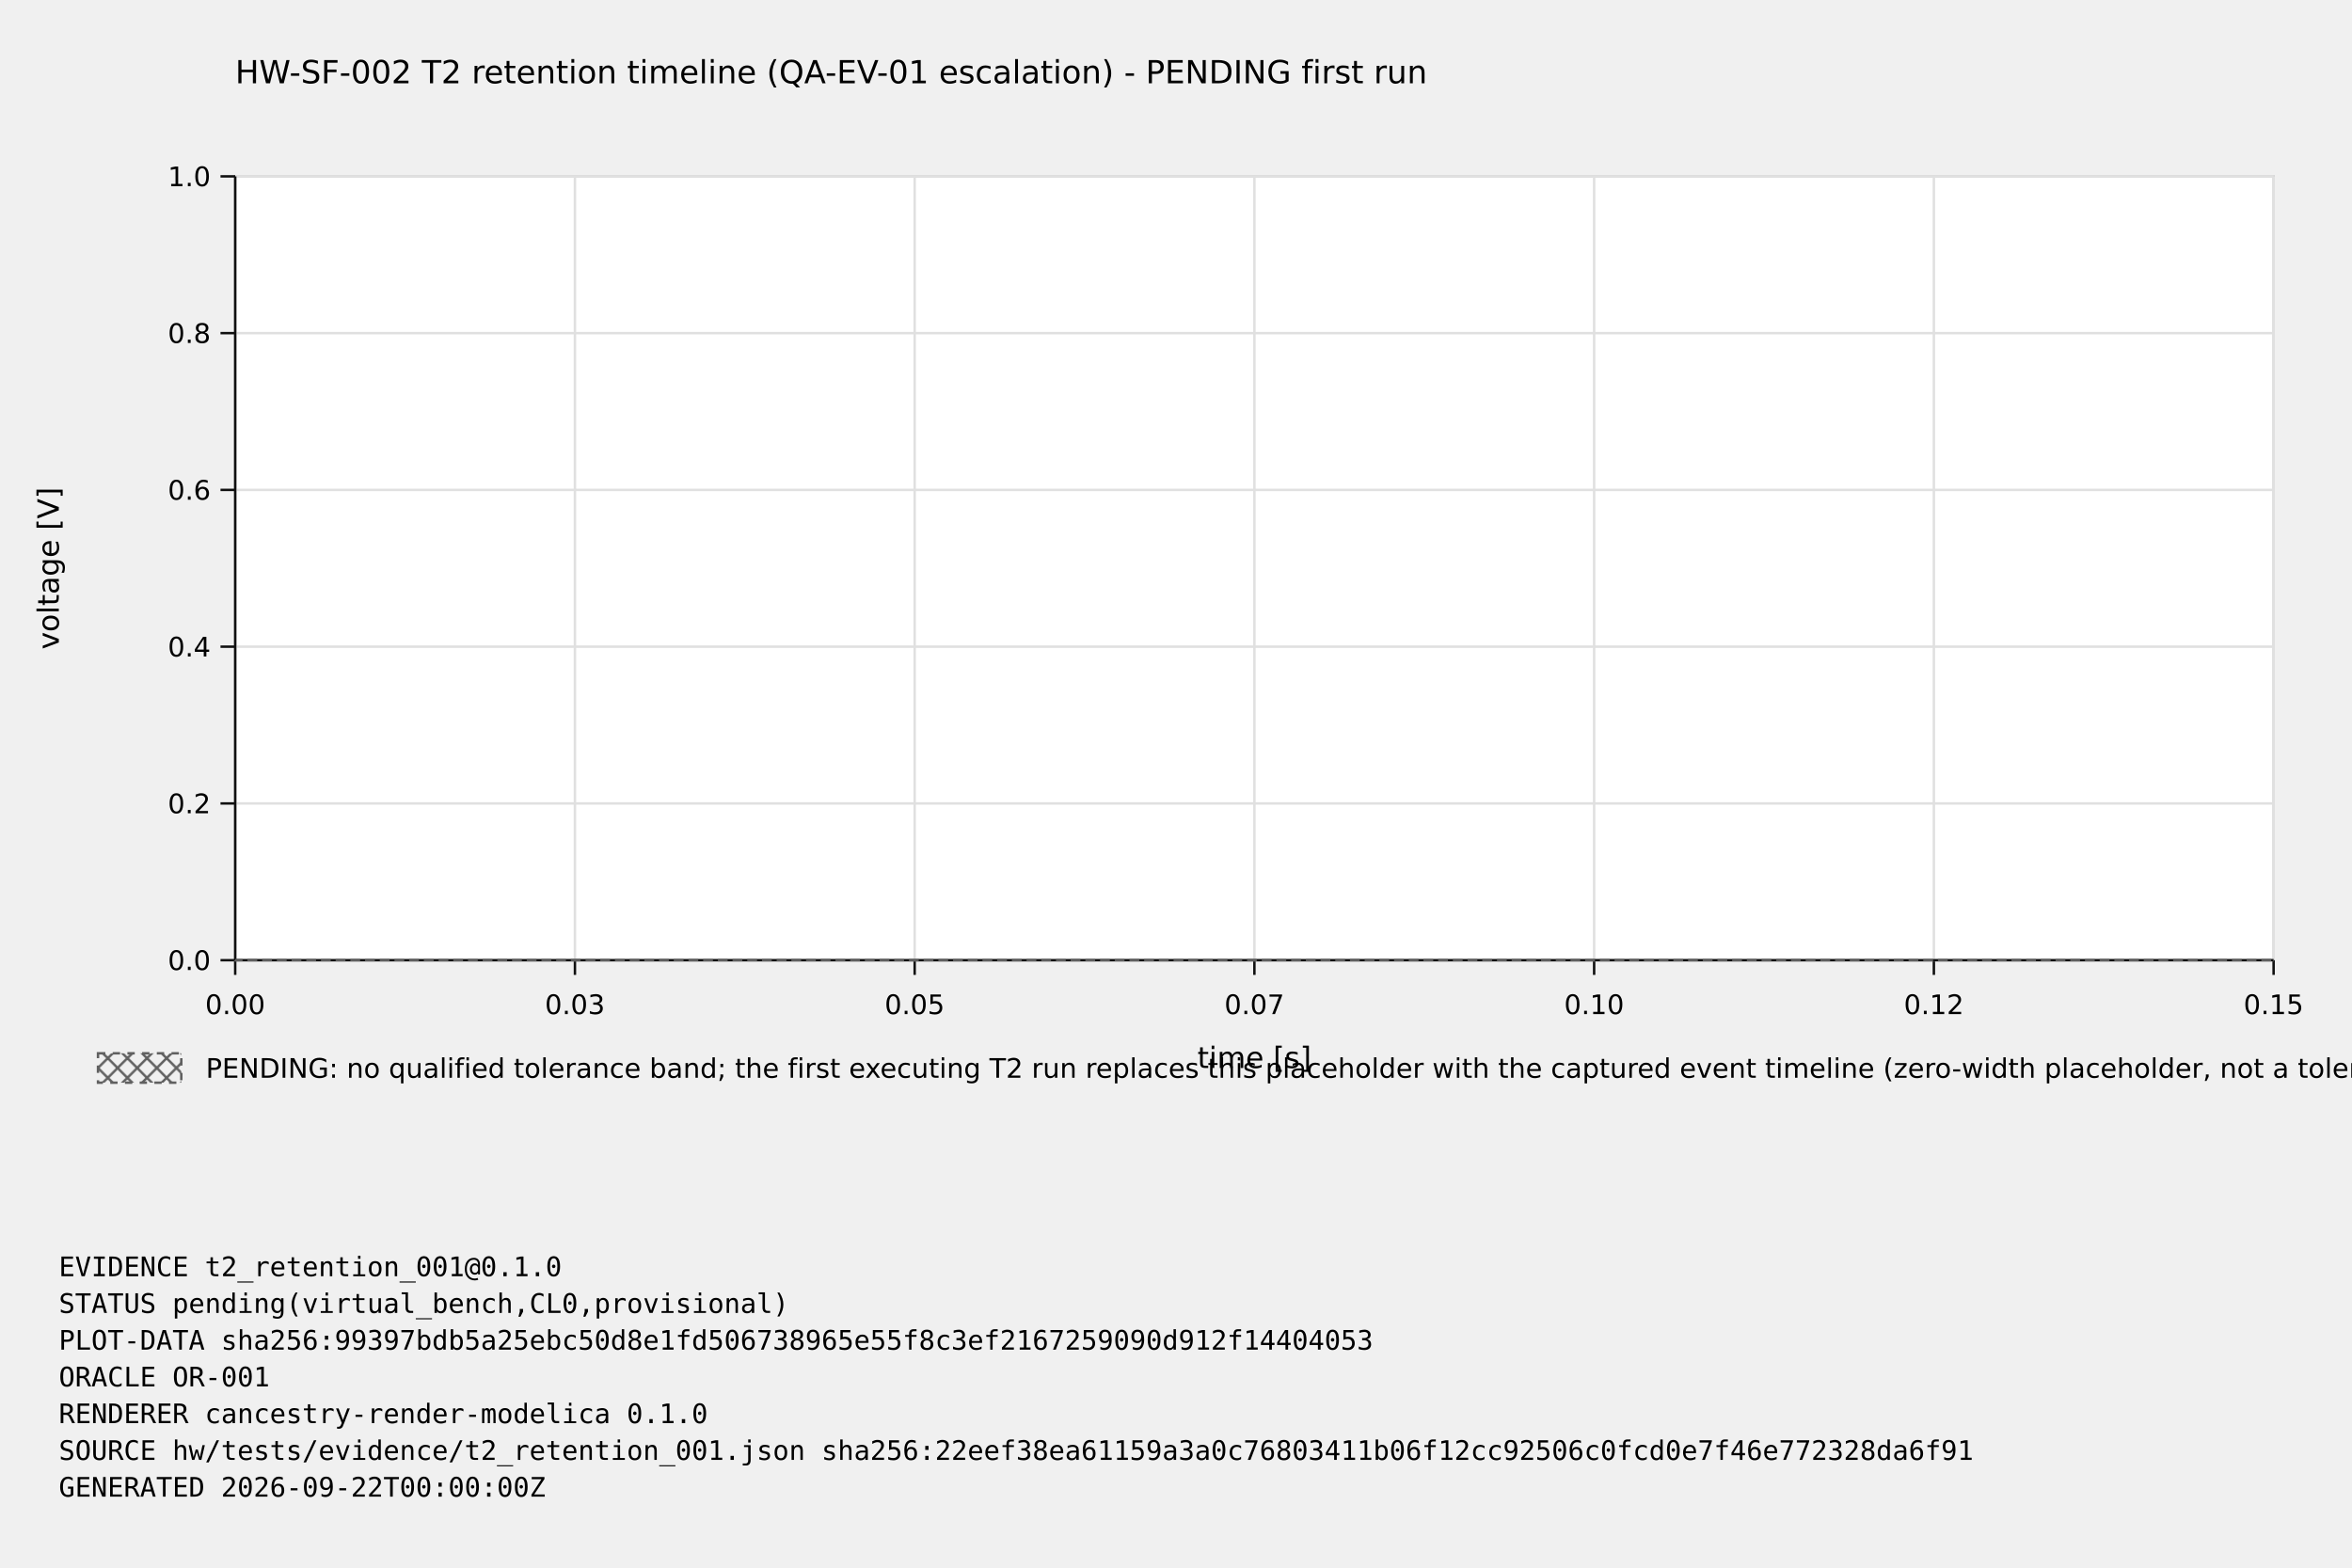
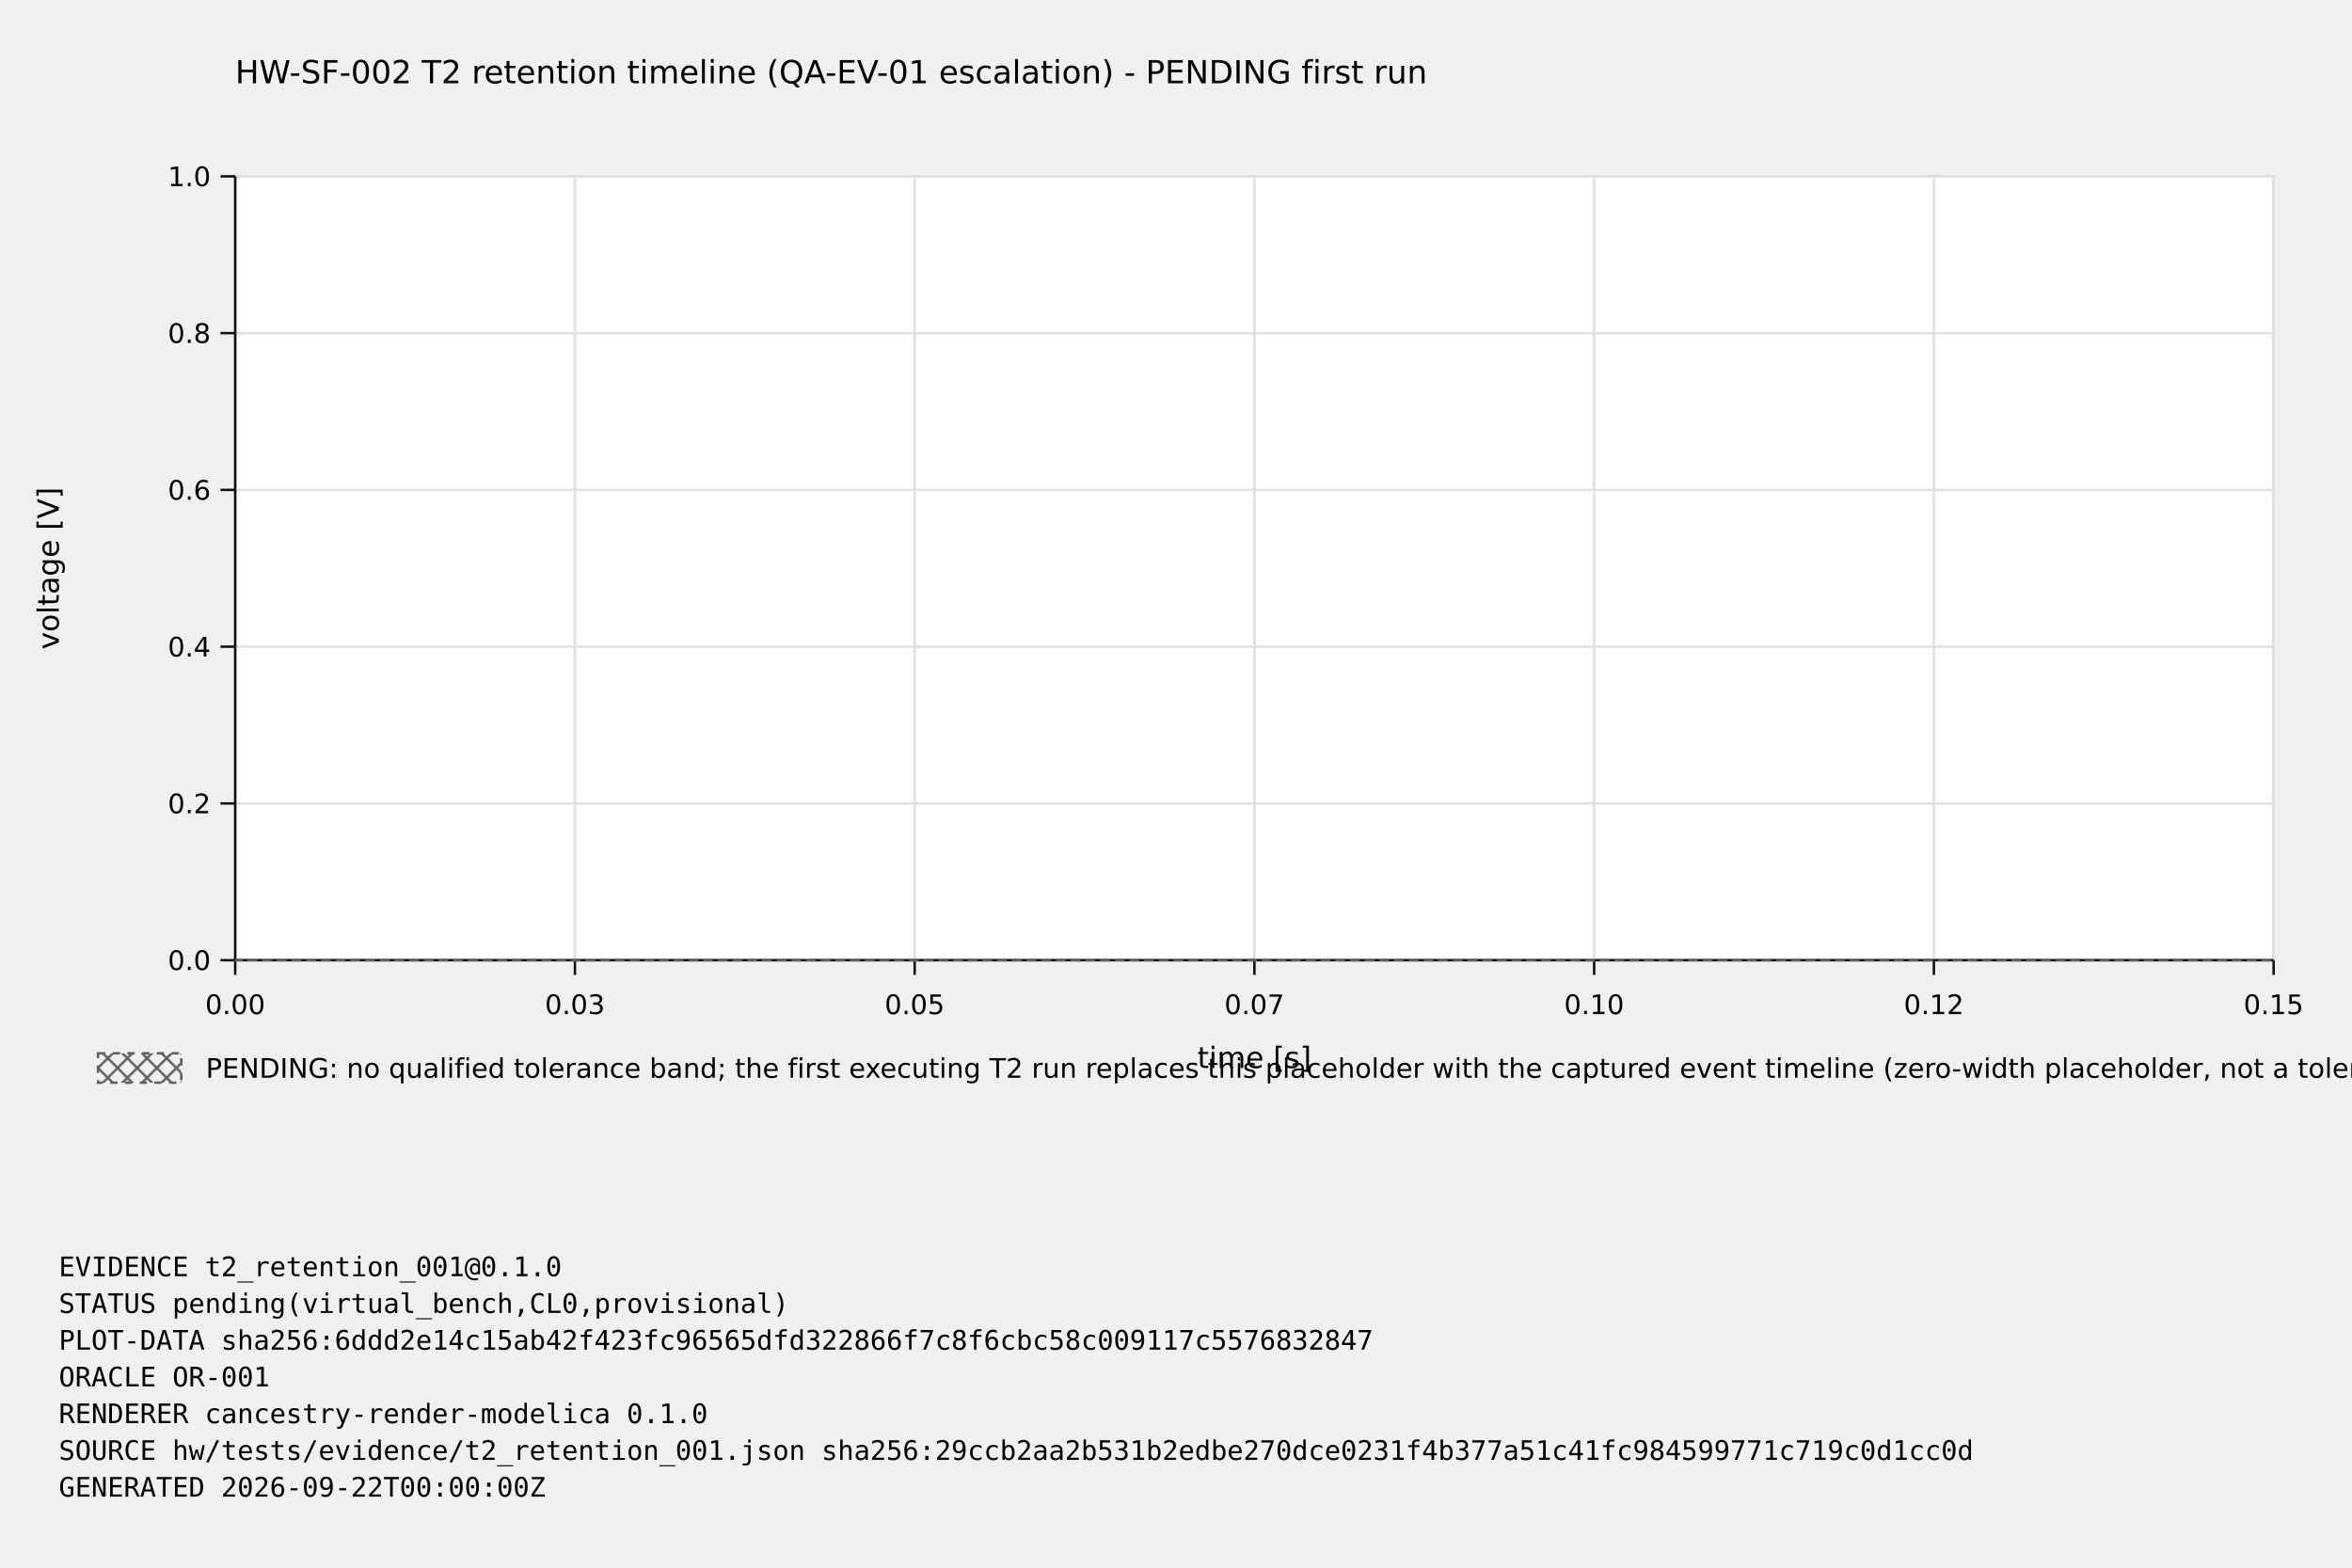
<svg xmlns="http://www.w3.org/2000/svg" width="960" height="640" viewBox="0 0 960 640" role="img" aria-labelledby="t2_retention_001-title t2_retention_001-desc">
  <defs>
    <pattern id="hatch-0" width="8" height="8" patternUnits="userSpaceOnUse">
      <line x1="0" y1="0" x2="8" y2="8" stroke="#606060" stroke-width="1" />
      <line x1="8" y1="0" x2="0" y2="8" stroke="#606060" stroke-width="1" />
    </pattern>
  </defs>
  <rect x="96" y="72" width="832" height="320" fill="#ffffff" stroke="#d0d0d0" />
  <line x1="96.000" y1="72" x2="96.000" y2="392" stroke="#e0e0e0" />
  <line x1="96.000" y1="392" x2="96.000" y2="398" stroke="#101010" />
  <text x="96.000" y="414" text-anchor="middle" font-family="DejaVu Sans, sans-serif" font-size="11">0.00</text>
  <line x1="234.667" y1="72" x2="234.667" y2="392" stroke="#e0e0e0" />
  <line x1="234.667" y1="392" x2="234.667" y2="398" stroke="#101010" />
  <text x="234.667" y="414" text-anchor="middle" font-family="DejaVu Sans, sans-serif" font-size="11">0.03</text>
  <line x1="373.333" y1="72" x2="373.333" y2="392" stroke="#e0e0e0" />
  <line x1="373.333" y1="392" x2="373.333" y2="398" stroke="#101010" />
  <text x="373.333" y="414" text-anchor="middle" font-family="DejaVu Sans, sans-serif" font-size="11">0.05</text>
  <line x1="512.000" y1="72" x2="512.000" y2="392" stroke="#e0e0e0" />
  <line x1="512.000" y1="392" x2="512.000" y2="398" stroke="#101010" />
  <text x="512.000" y="414" text-anchor="middle" font-family="DejaVu Sans, sans-serif" font-size="11">0.07</text>
  <line x1="650.667" y1="72" x2="650.667" y2="392" stroke="#e0e0e0" />
  <line x1="650.667" y1="392" x2="650.667" y2="398" stroke="#101010" />
  <text x="650.667" y="414" text-anchor="middle" font-family="DejaVu Sans, sans-serif" font-size="11">0.10</text>
  <line x1="789.333" y1="72" x2="789.333" y2="392" stroke="#e0e0e0" />
  <line x1="789.333" y1="392" x2="789.333" y2="398" stroke="#101010" />
  <text x="789.333" y="414" text-anchor="middle" font-family="DejaVu Sans, sans-serif" font-size="11">0.12</text>
  <line x1="928.000" y1="72" x2="928.000" y2="392" stroke="#e0e0e0" />
  <line x1="928.000" y1="392" x2="928.000" y2="398" stroke="#101010" />
  <text x="928.000" y="414" text-anchor="middle" font-family="DejaVu Sans, sans-serif" font-size="11">0.15</text>
  <line x1="96" y1="392.000" x2="928" y2="392.000" stroke="#e0e0e0" />
  <line x1="90" y1="392.000" x2="96" y2="392.000" stroke="#101010" />
  <text x="86" y="396.000" text-anchor="end" font-family="DejaVu Sans, sans-serif" font-size="11">0.0</text>
  <line x1="96" y1="328.000" x2="928" y2="328.000" stroke="#e0e0e0" />
  <line x1="90" y1="328.000" x2="96" y2="328.000" stroke="#101010" />
  <text x="86" y="332.000" text-anchor="end" font-family="DejaVu Sans, sans-serif" font-size="11">0.2</text>
  <line x1="96" y1="264.000" x2="928" y2="264.000" stroke="#e0e0e0" />
  <line x1="90" y1="264.000" x2="96" y2="264.000" stroke="#101010" />
  <text x="86" y="268.000" text-anchor="end" font-family="DejaVu Sans, sans-serif" font-size="11">0.4</text>
  <line x1="96" y1="200.000" x2="928" y2="200.000" stroke="#e0e0e0" />
  <line x1="90" y1="200.000" x2="96" y2="200.000" stroke="#101010" />
  <text x="86" y="204.000" text-anchor="end" font-family="DejaVu Sans, sans-serif" font-size="11">0.6</text>
  <line x1="96" y1="136.000" x2="928" y2="136.000" stroke="#e0e0e0" />
  <line x1="90" y1="136.000" x2="96" y2="136.000" stroke="#101010" />
  <text x="86" y="140.000" text-anchor="end" font-family="DejaVu Sans, sans-serif" font-size="11">0.8</text>
  <line x1="96" y1="72.000" x2="928" y2="72.000" stroke="#e0e0e0" />
  <line x1="90" y1="72.000" x2="96" y2="72.000" stroke="#101010" />
  <text x="86" y="76.000" text-anchor="end" font-family="DejaVu Sans, sans-serif" font-size="11">1.0</text>
  <line x1="96" y1="392" x2="928" y2="392" stroke="#101010" />
  <line x1="96" y1="72" x2="96" y2="392" stroke="#101010" />
  <text x="512" y="436" text-anchor="middle" font-family="DejaVu Sans, sans-serif" font-size="12">time [s]</text>
  <text x="24" y="232" text-anchor="middle" font-family="DejaVu Sans, sans-serif" font-size="12" transform="rotate(-90 24 232)">voltage [V]</text>
  <polygon points="96.000,392.000 928.000,392.000 928.000,392.000 96.000,392.000" fill="url(#hatch-0)" stroke="#606060" stroke-width="1" stroke-dasharray="3 3" />
  <text x="96" y="34" font-family="DejaVu Sans, sans-serif" font-size="13">HW-SF-002 T2 retention timeline (QA-EV-01 escalation) - PENDING first run</text>
  <g transform="translate(40,436)">
    <rect x="0" y="-6" width="34" height="12" fill="url(#hatch-0)" stroke="#606060" stroke-dasharray="3 3" />
    <text x="44" y="4" font-family="DejaVu Sans, sans-serif" font-size="11">PENDING: no qualified tolerance band; the first executing T2 run replaces this placeholder with the captured event timeline (zero-width placeholder, not a tolerance claim)</text>
  </g>
  <text x="24" y="521" font-family="DejaVu Sans Mono, monospace" font-size="11">EVIDENCE  t2_retention_001@0.1.0</text>
  <text x="24" y="536" font-family="DejaVu Sans Mono, monospace" font-size="11">STATUS  pending(virtual_bench,CL0,provisional)</text>
-   <text x="24" y="551" font-family="DejaVu Sans Mono, monospace" font-size="11">PLOT-DATA  sha256:99397bdb5a25ebc50d8e1fd506738965e55f8c3ef2167259090d912f14404053</text>
+   <text x="24" y="551" font-family="DejaVu Sans Mono, monospace" font-size="11">PLOT-DATA  sha256:6ddd2e14c15ab42f423fc96565dfd322866f7c8f6cbc58c009117c5576832847</text>
  <text x="24" y="566" font-family="DejaVu Sans Mono, monospace" font-size="11">ORACLE  OR-001</text>
  <text x="24" y="581" font-family="DejaVu Sans Mono, monospace" font-size="11">RENDERER  cancestry-render-modelica 0.1.0</text>
-   <text x="24" y="596" font-family="DejaVu Sans Mono, monospace" font-size="11">SOURCE  hw/tests/evidence/t2_retention_001.json sha256:22eef38ea61159a3a0c76803411b06f12cc92506c0fcd0e7f46e772328da6f91</text>
+   <text x="24" y="596" font-family="DejaVu Sans Mono, monospace" font-size="11">SOURCE  hw/tests/evidence/t2_retention_001.json sha256:29ccb2aa2b531b2edbe270dce0231f4b377a51c41fc984599771c719c0d1cc0d</text>
  <text x="24" y="611" font-family="DejaVu Sans Mono, monospace" font-size="11">GENERATED  2026-09-22T00:00:00Z</text>
</svg>
